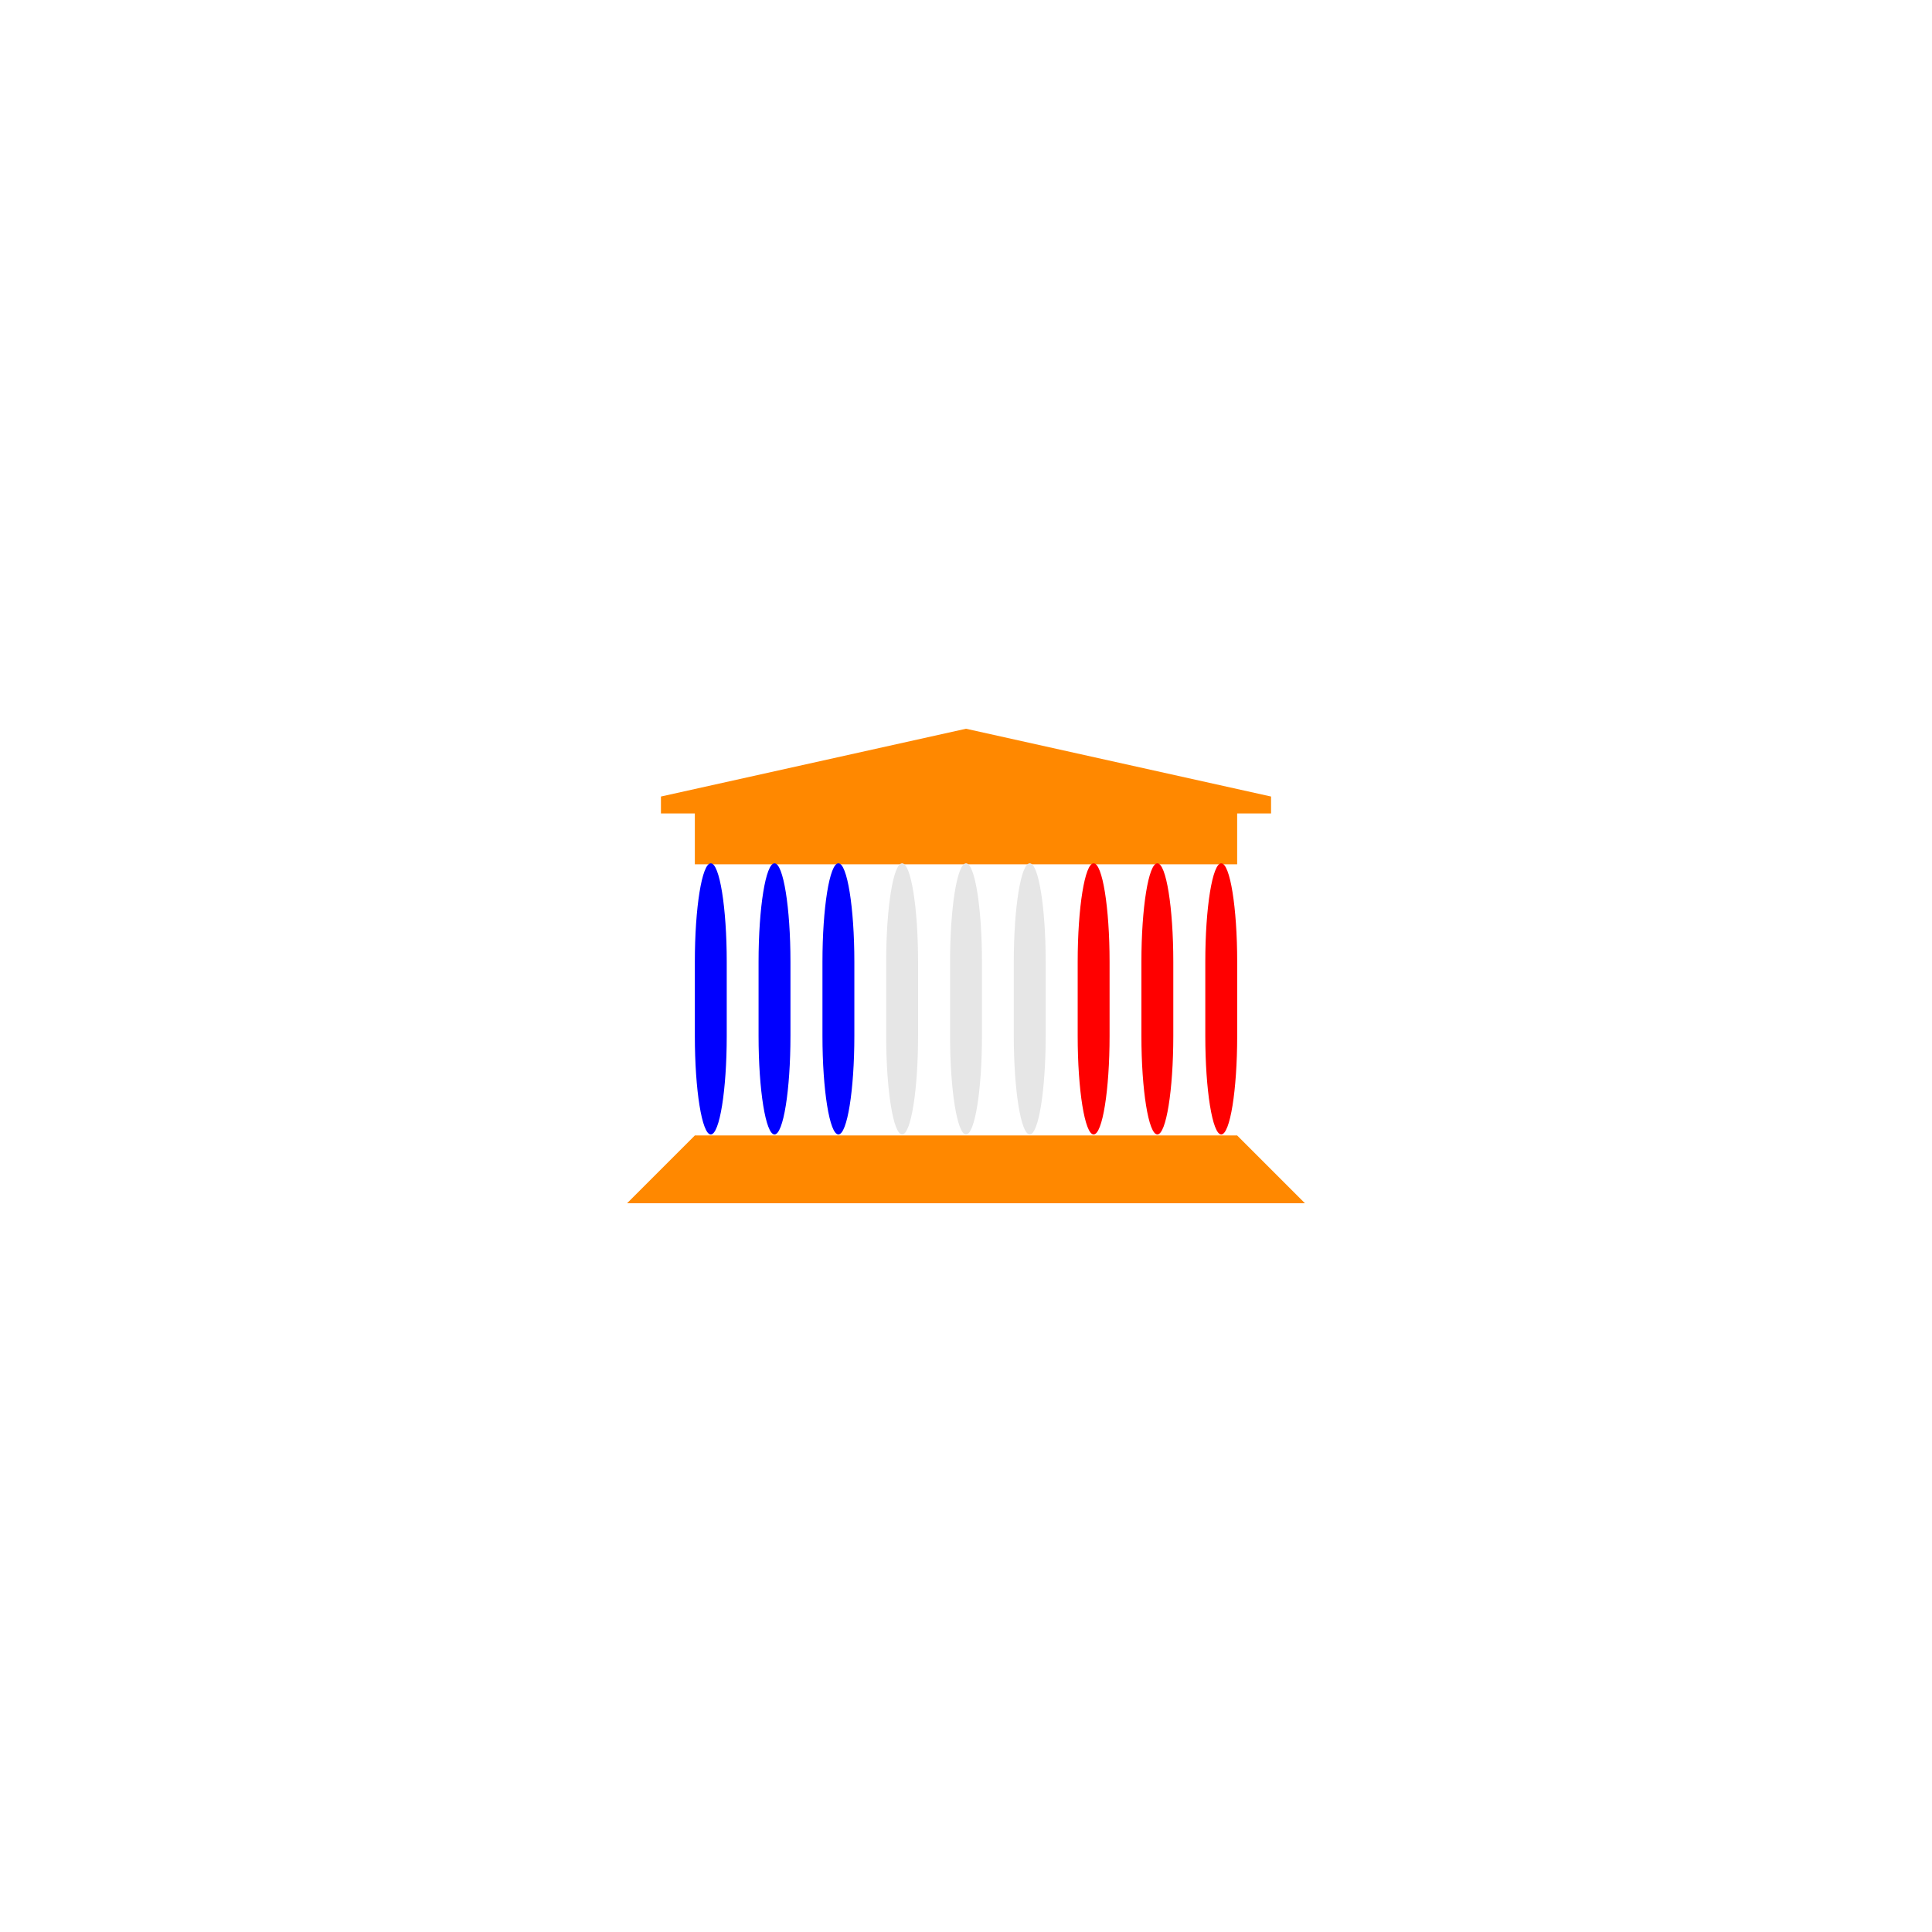
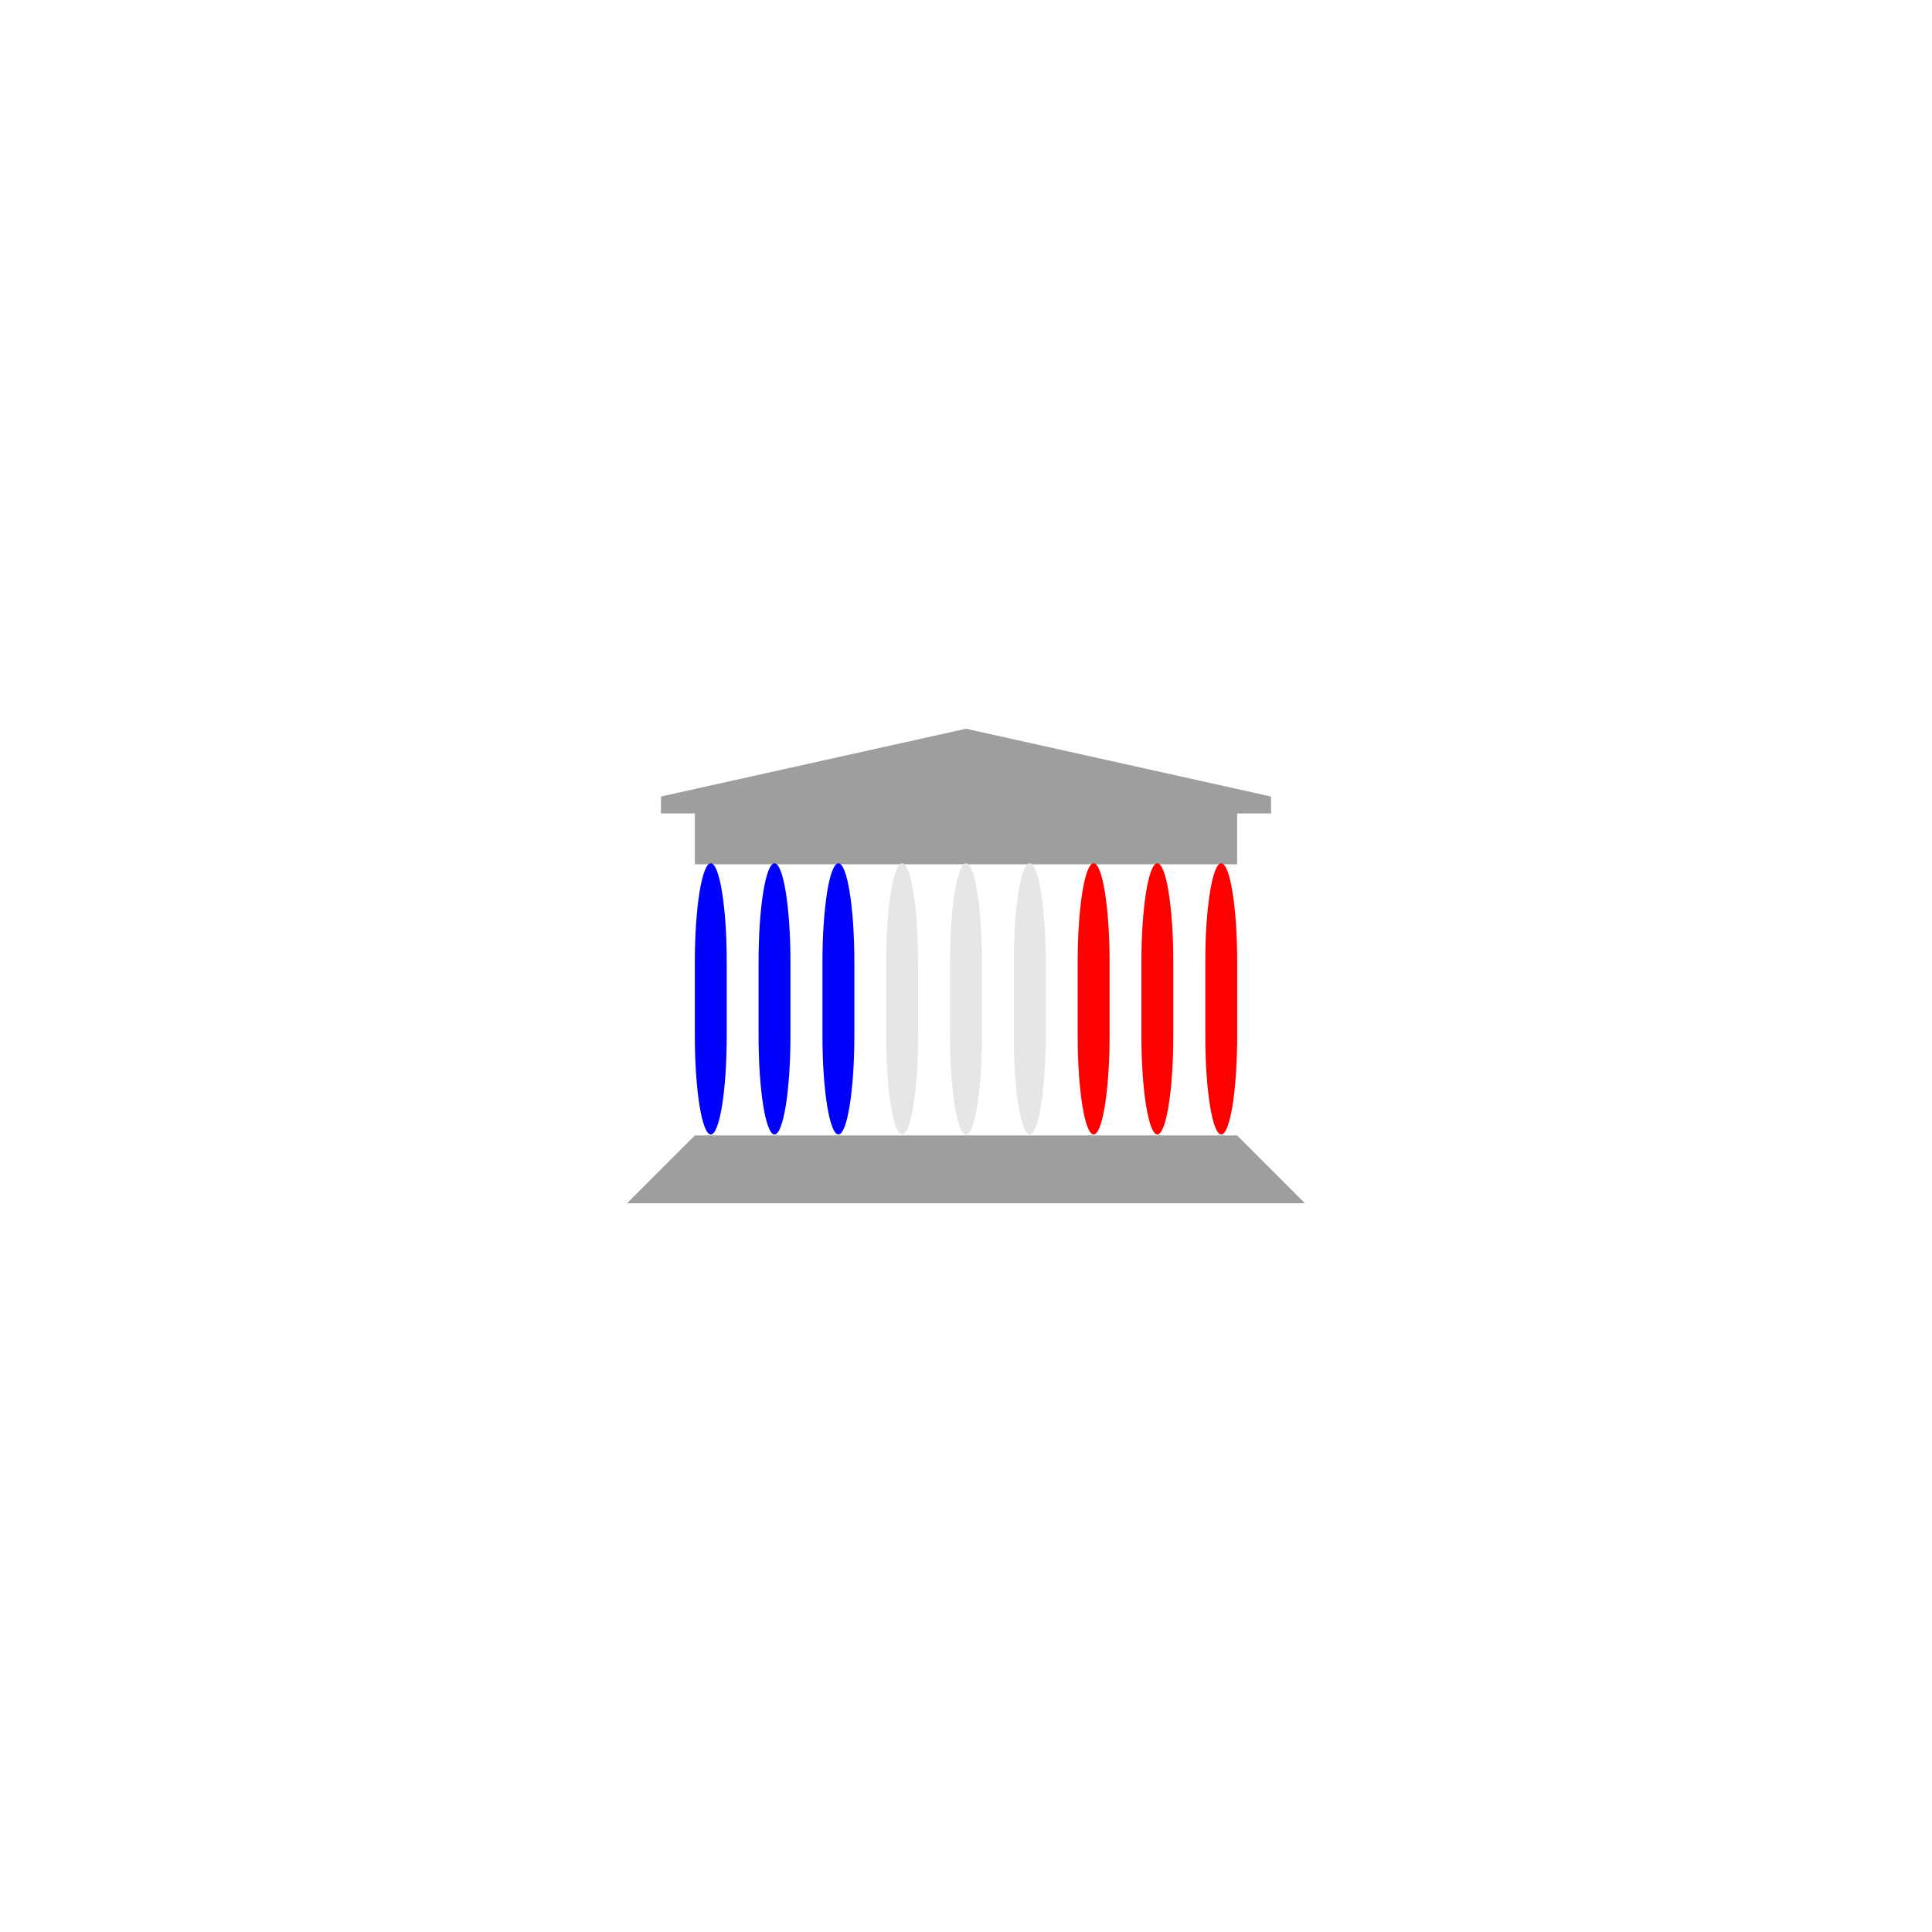
<svg xmlns="http://www.w3.org/2000/svg" viewBox="0 0 114 114" transform="translate(33,33)">
  <g transform="translate(-96.46 -120.56)">
-     <path d="m120.46 130.56-18 4v1h2v3h32v-3h2v-1zm20 28-4-4h-32l-4 4z" fill="#FF8800" fill-rule="evenodd" />
+     <path d="m120.46 130.56-18 4v1h2v3h32v-3h2v-1zm20 28-4-4h-32l-4 4z" fill="#9e9e9e" fill-rule="evenodd" />
    <rect x="111.99" y="138.5" width="1.882" height="16" rx="4.571" ry="5.821" fill="#00f" />
    <rect x="115.75" y="138.5" width="1.882" height="16" rx="4.571" ry="5.821" fill="#e6e6e6" />
    <rect x="119.52" y="138.5" width="1.882" height="16" rx="4.571" ry="5.821" fill="#e6e6e6" />
    <rect x="123.28" y="138.5" width="1.882" height="16" rx="4.571" ry="5.821" fill="#e6e6e6" />
    <rect x="127.05" y="138.5" width="1.882" height="16" rx="4.571" ry="5.821" fill="red" />
    <rect x="130.81" y="138.5" width="1.882" height="16" rx="4.571" ry="5.821" fill="red" />
    <rect x="134.58" y="138.5" width="1.882" height="16" rx="4.571" ry="5.821" fill="red" />
    <rect x="108.22" y="138.5" width="1.882" height="16" rx="4.571" ry="5.821" fill="#00f" />
    <rect x="104.46" y="138.5" width="1.882" height="16" rx="4.571" ry="5.821" fill="#00f" />
  </g>
</svg>
